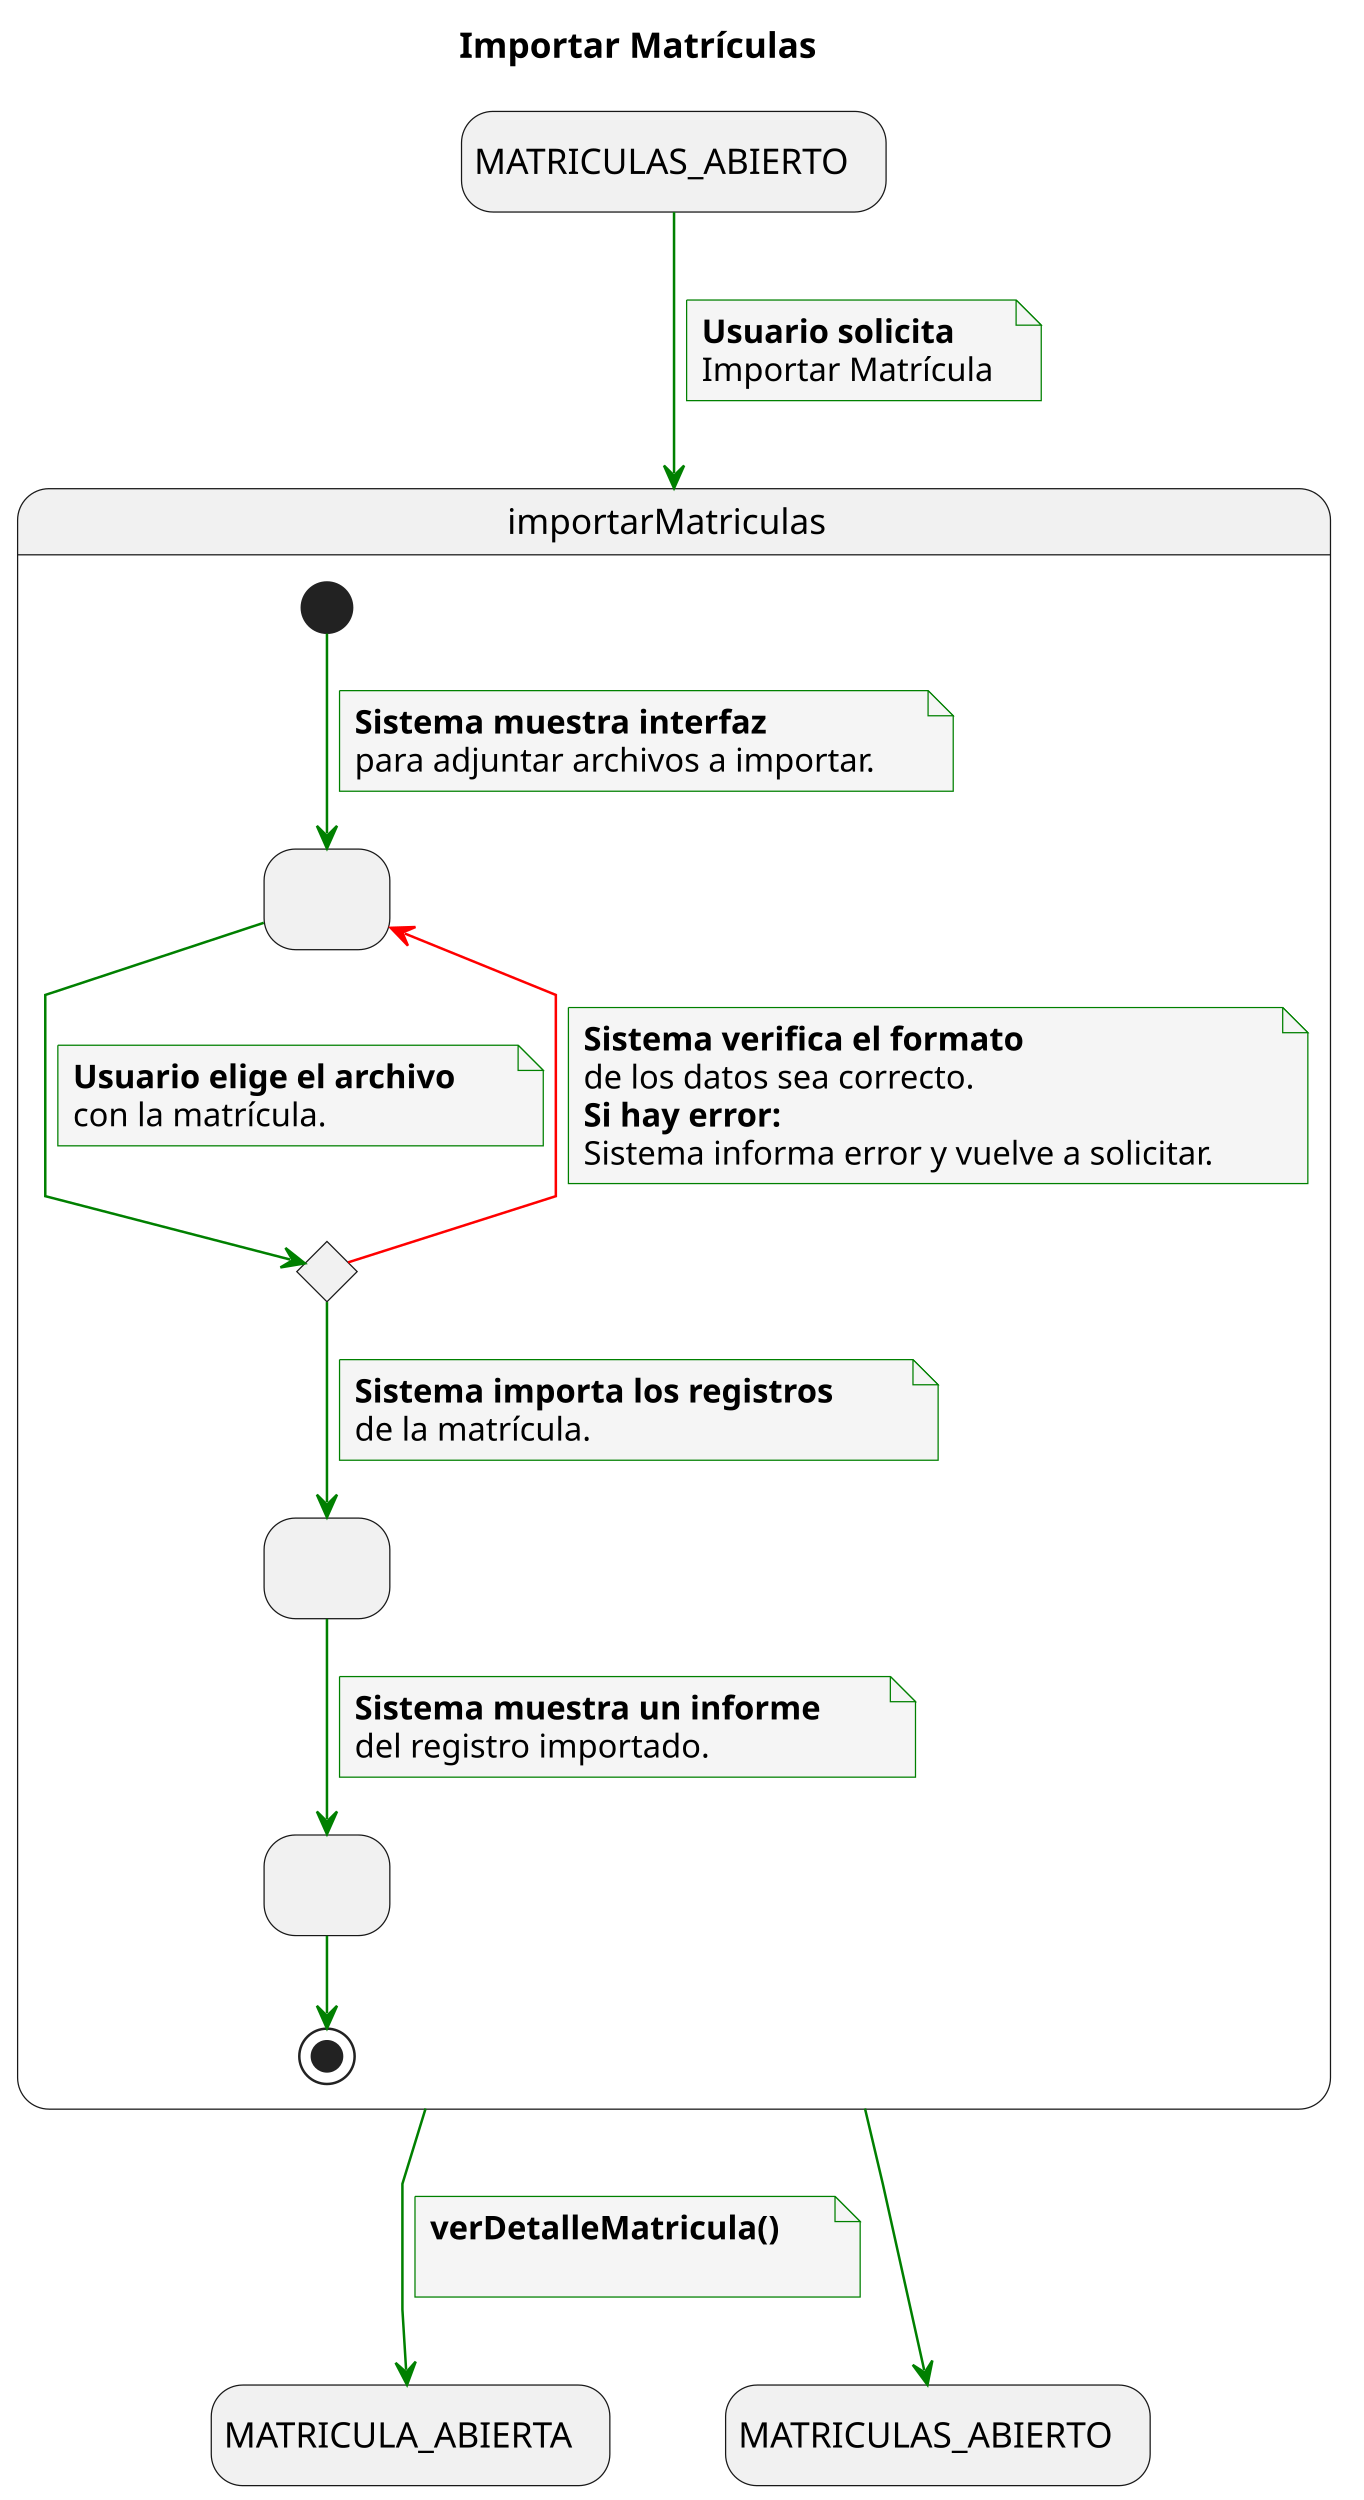
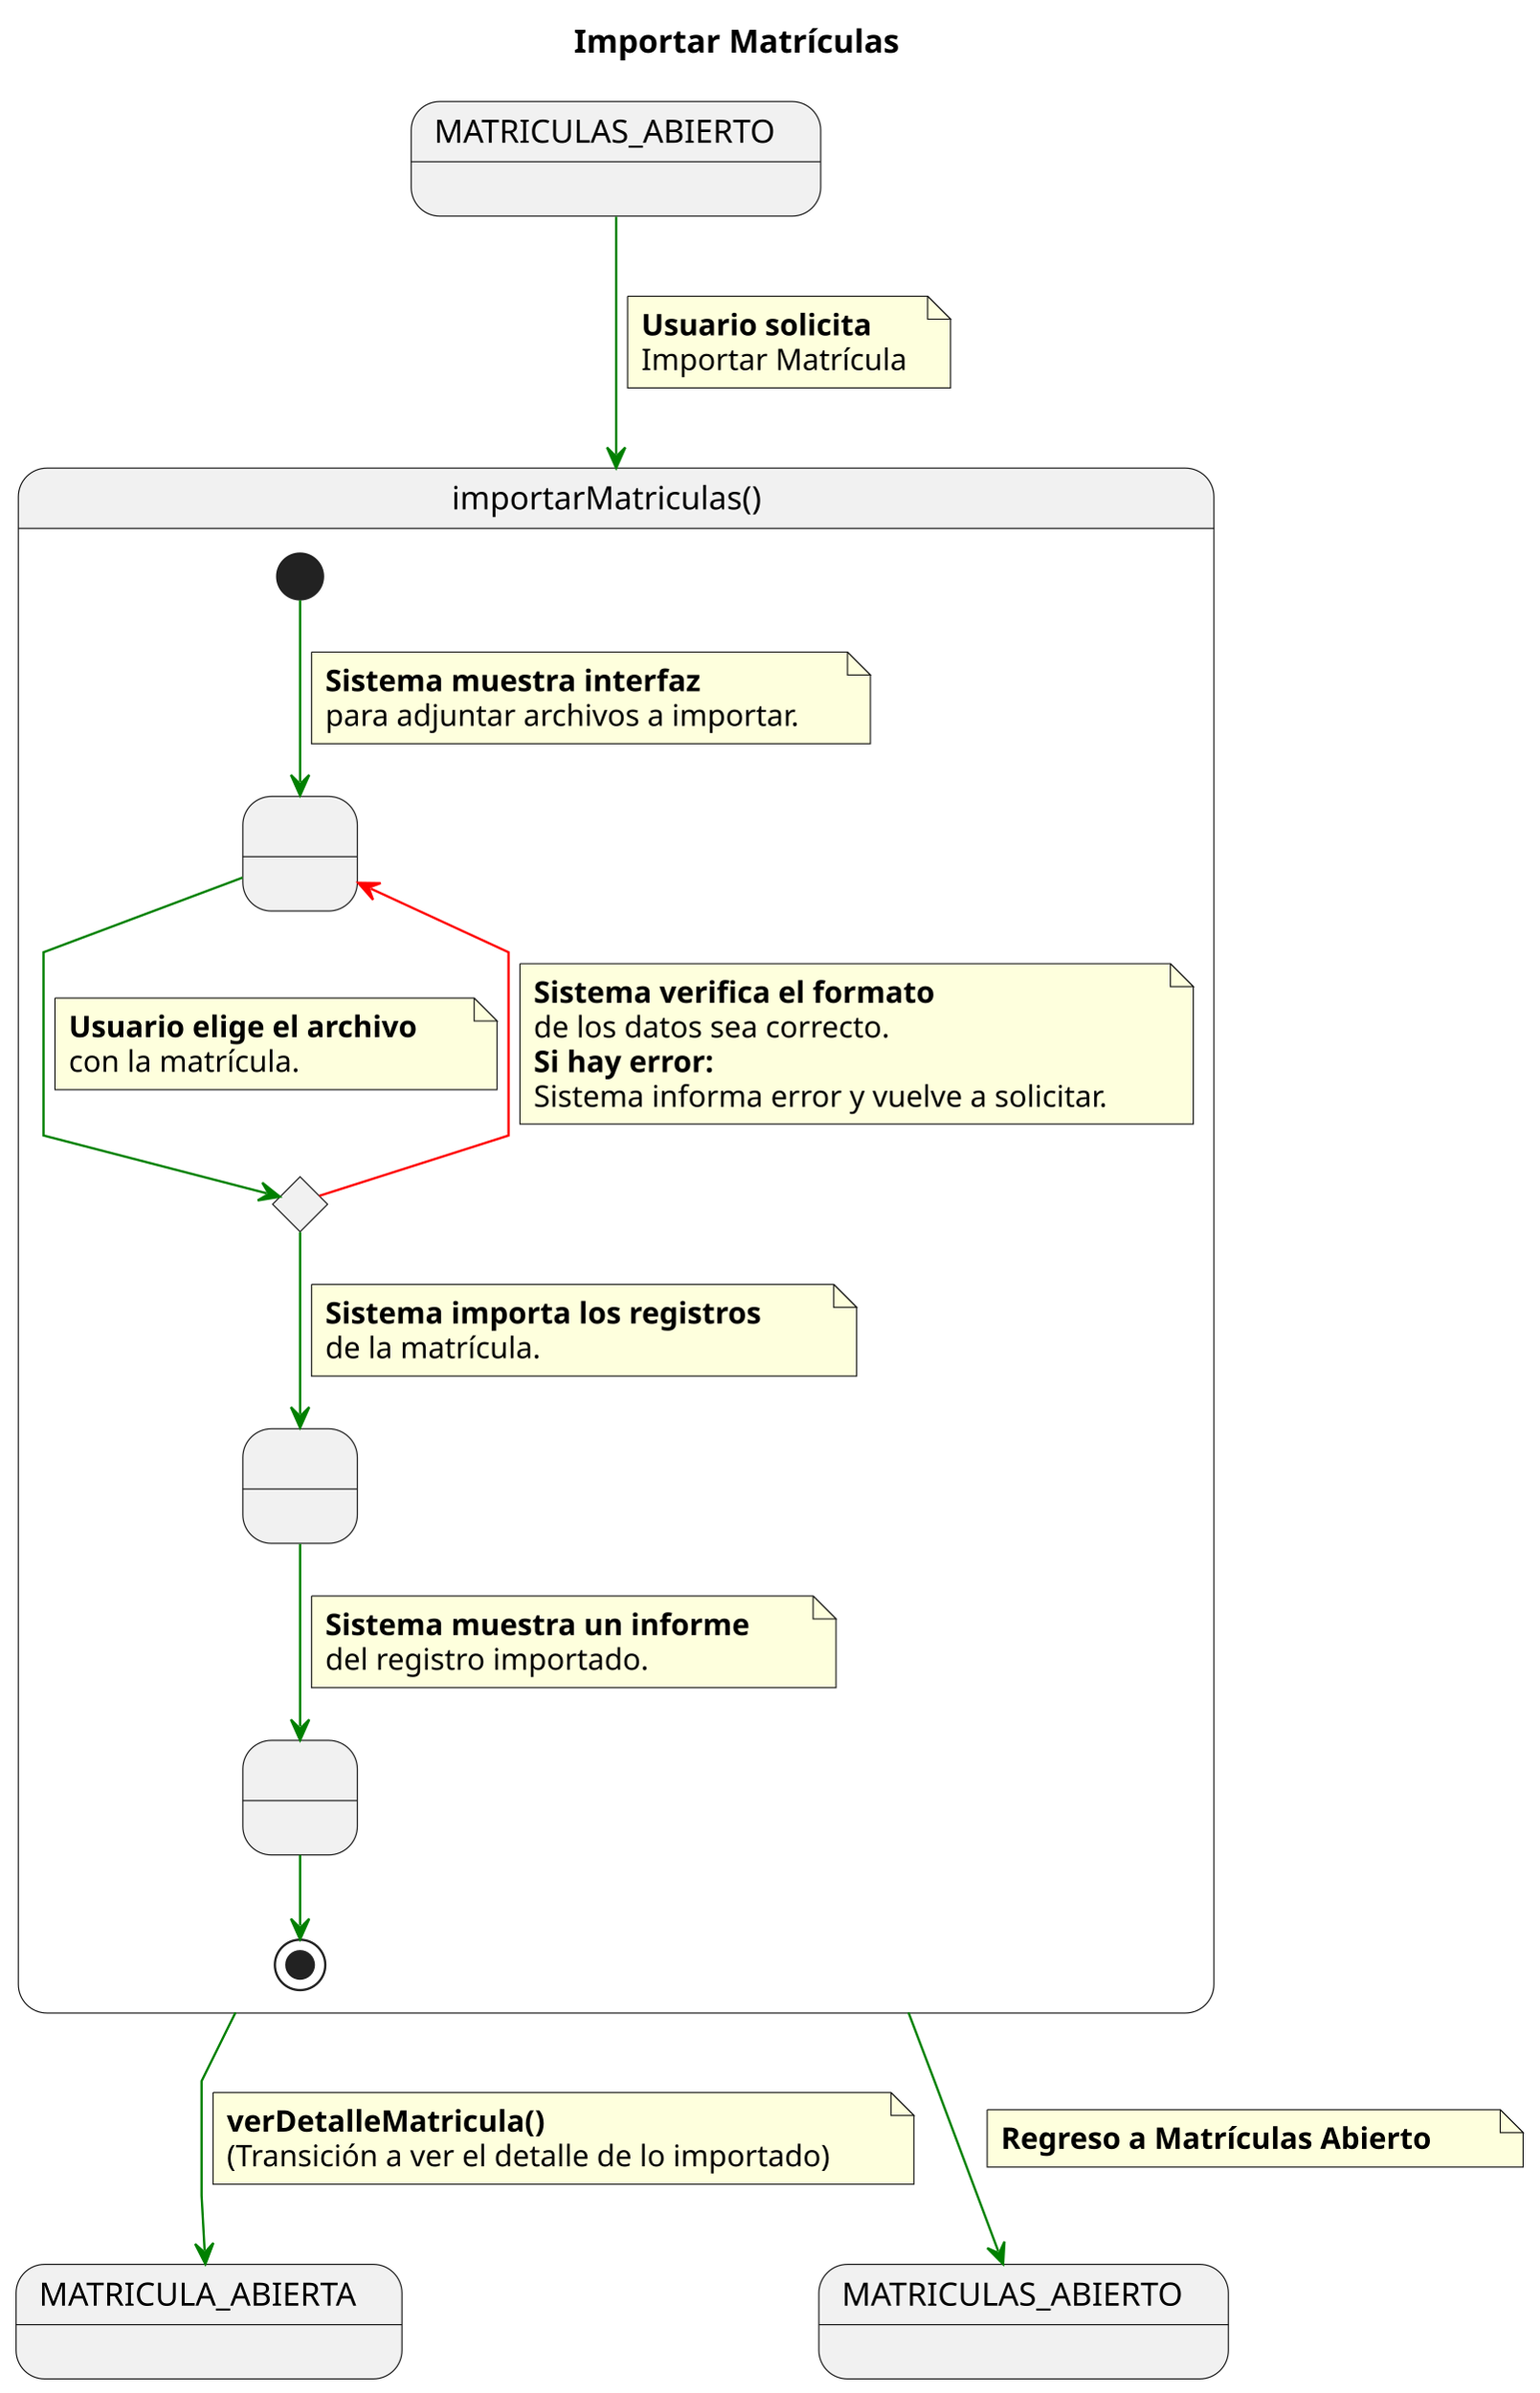
- <svg xmlns="http://www.w3.org/2000/svg" contentStyleType="text/css" data-diagram-type="STATE" height="994px" preserveAspectRatio="none" style="width:542px;height:994px;background:#FFFFFF;" version="1.1" viewBox="0 0 542 994" width="542px" zoomAndPan="magnify">
+ <svg xmlns="http://www.w3.org/2000/svg" contentStyleType="text/css" data-diagram-type="STATE" height="1044px" preserveAspectRatio="none" style="width:672px;height:1044px;background:#FFFFFF;" version="1.1" viewBox="0 0 672 1044" width="672px" zoomAndPan="magnify">
  <defs />
  <g>
    <g class="title" data-source-line="1">
-       <text fill="#000000" font-family="sans-serif" font-size="14" font-weight="bold" lengthAdjust="spacing" textLength="156.878" x="182.561" y="22.995">Importar Matrículas</text>
+       <text fill="#000000" font-family="sans-serif" font-size="14" font-weight="bold" lengthAdjust="spacing" textLength="156.878" x="250.561" y="22.995">Importar Matrículas</text>
    </g>
-     <rect fill="#F1F1F1" height="40" rx="12.5" ry="12.5" style="stroke:#181818;stroke-width:0.5;" width="168.806" x="183.5" y="44.297" />
-     <text fill="#000000" font-family="sans-serif" font-size="14" lengthAdjust="spacing" textLength="158.806" x="188.5" y="69.144">MATRICULAS_ABIERTO</text>
-     <rect fill="#F1F1F1" height="40" rx="12.5" ry="12.5" style="stroke:#181818;stroke-width:0.5;" width="158.477" x="84" y="948.297" />
-     <text fill="#000000" font-family="sans-serif" font-size="14" lengthAdjust="spacing" textLength="148.477" x="89" y="973.144">MATRICULA_ABIERTA</text>
-     <rect fill="#F1F1F1" height="40" rx="12.5" ry="12.5" style="stroke:#181818;stroke-width:0.5;" width="168.806" x="288.5" y="948.297" />
-     <text fill="#000000" font-family="sans-serif" font-size="14" lengthAdjust="spacing" textLength="158.806" x="293.5" y="973.144">MATRICULAS_ABIERTO</text>
-     <path d="M19.5,194.297 L516.5,194.297 A12.5,12.5 0 0 1 529,206.797 L529,220.594 L7,220.594 L7,206.797 A12.5,12.5 0 0 1 19.5,194.297" fill="#F1F1F1" />
-     <rect fill="none" height="644.297" rx="12.5" ry="12.5" style="stroke:#181818;stroke-width:0.5;" width="522" x="7" y="194.297" />
-     <line style="stroke:#181818;stroke-width:0.5;" x1="7" x2="529" y1="220.594" y2="220.594" />
-     <text fill="#000000" font-family="sans-serif" font-size="14" lengthAdjust="spacing" textLength="132.685" x="201.657" y="212.292">importarMatriculas</text>
-     <rect fill="#F1F1F1" height="40" rx="12.5" ry="12.5" style="stroke:#181818;stroke-width:0.5;" width="50" x="105" y="337.594" />
-     <text fill="#000000" font-family="sans-serif" font-size="14" lengthAdjust="spacing" textLength="4.45" x="127.775" y="362.44"> </text>
+     <g id="startState">
+       <rect fill="#F1F1F1" height="50" rx="12.5" ry="12.5" style="stroke:#181818;stroke-width:0.5;" width="178.806" x="179.5" y="44.297" />
+       <line style="stroke:#181818;stroke-width:0.5;" x1="179.5" x2="358.306" y1="70.594" y2="70.594" />
+       <text fill="#000000" font-family="sans-serif" font-size="14" lengthAdjust="spacing" textLength="158.806" x="189.5" y="62.292">MATRICULAS_ABIERTO</text>
+     </g>
+     <g id="endState1">
+       <rect fill="#F1F1F1" height="50" rx="12.5" ry="12.5" style="stroke:#181818;stroke-width:0.5;" width="168.477" x="7" y="988.297" />
+       <line style="stroke:#181818;stroke-width:0.5;" x1="7" x2="175.477" y1="1014.594" y2="1014.594" />
+       <text fill="#000000" font-family="sans-serif" font-size="14" lengthAdjust="spacing" textLength="148.477" x="17" y="1006.292">MATRICULA_ABIERTA</text>
+     </g>
+     <g id="endState2">
+       <rect fill="#F1F1F1" height="50" rx="12.5" ry="12.5" style="stroke:#181818;stroke-width:0.5;" width="178.806" x="357.5" y="988.297" />
+       <line style="stroke:#181818;stroke-width:0.5;" x1="357.5" x2="536.306" y1="1014.594" y2="1014.594" />
+       <text fill="#000000" font-family="sans-serif" font-size="14" lengthAdjust="spacing" textLength="158.806" x="367.5" y="1006.292">MATRICULAS_ABIERTO</text>
+     </g>
+     <path d="M20.5,204.297 L517.5,204.297 A12.5,12.5 0 0 1 530,216.797 L530,230.594 L8,230.594 L8,216.797 A12.5,12.5 0 0 1 20.5,204.297" fill="#F1F1F1" />
+     <rect fill="none" height="674.297" rx="12.5" ry="12.5" style="stroke:#181818;stroke-width:0.5;" width="522" x="8" y="204.297" />
+     <line style="stroke:#181818;stroke-width:0.5;" x1="8" x2="530" y1="230.594" y2="230.594" />
+     <text fill="#000000" font-family="sans-serif" font-size="14" lengthAdjust="spacing" textLength="143.609" x="197.195" y="222.292">importarMatriculas()</text>
+     <g id="importarMatriculas.SolicitudArchivo">
+       <rect fill="#F1F1F1" height="50" rx="12.5" ry="12.5" style="stroke:#181818;stroke-width:0.5;" width="50" x="106" y="347.594" />
+       <line style="stroke:#181818;stroke-width:0.5;" x1="106" x2="156" y1="373.891" y2="373.891" />
+       <text fill="#000000" font-family="sans-serif" font-size="14" lengthAdjust="spacing" textLength="4.45" x="128.775" y="365.589"> </text>
+     </g>
    <g class="entity" data-entity="ValidarFormato" data-uid="ent0007" id="entity_ValidarFormato">
-       <polygon fill="#F1F1F1" points="130,493.594,142,505.594,130,517.594,118,505.594,130,493.594" style="stroke:#181818;stroke-width:0.5;" />
+       <polygon fill="#F1F1F1" points="131,513.594,143,525.594,131,537.594,119,525.594,131,513.594" style="stroke:#181818;stroke-width:0.5;" />
    </g>
-     <rect fill="#F1F1F1" height="40" rx="12.5" ry="12.5" style="stroke:#181818;stroke-width:0.5;" width="50" x="105" y="603.594" />
-     <text fill="#000000" font-family="sans-serif" font-size="14" lengthAdjust="spacing" textLength="4.45" x="127.775" y="628.44"> </text>
-     <rect fill="#F1F1F1" height="40" rx="12.5" ry="12.5" style="stroke:#181818;stroke-width:0.5;" width="50" x="105" y="729.594" />
-     <text fill="#000000" font-family="sans-serif" font-size="14" lengthAdjust="spacing" textLength="4.45" x="127.775" y="754.44"> </text>
-     <ellipse cx="130" cy="241.594" fill="#222222" rx="10" ry="10" style="stroke:#222222;stroke-width:1;" />
-     <ellipse cx="130" cy="817.594" fill="none" rx="11" ry="11" style="stroke:#222222;stroke-width:1;" />
-     <ellipse cx="130" cy="817.594" fill="#222222" rx="6" ry="6" style="stroke:#222222;stroke-width:1;" />
-     <g class="link" data-entity-1=".start.importarMatriculas" data-entity-2="SolicitudArchivo" data-source-line="28" data-uid="lnk4" id="link_.start.importarMatriculas_SolicitudArchivo">
-       <path d="M130,251.924 C130,270.534 130,306.614 130,331.374" fill="none" id="*start*importarMatriculas-to-SolicitudArchivo" style="stroke:#008000;stroke-width:1;" />
-       <polygon fill="#008000" points="130,337.374,134,328.374,130,332.374,126,328.374,130,337.374" style="stroke:#008000;stroke-width:1;" />
-       <path d="M135,274.594 L135,314.594 L379,314.594 L379,284.594 L369,274.594 L135,274.594" fill="#F5F5F5" style="stroke:#008000;stroke-width:0.5;" />
-       <path d="M369,274.594 L369,284.594 L379,284.594 L369,274.594" fill="#F5F5F5" style="stroke:#008000;stroke-width:0.5;" />
-       <text fill="#000000" font-family="sans-serif" font-size="13" font-weight="bold" lengthAdjust="spacing" textLength="185.859" x="141" y="291.661">Sistema muestra interfaz</text>
-       <text fill="#000000" font-family="sans-serif" font-size="13" lengthAdjust="spacing" textLength="223.837" x="141" y="306.793">para adjuntar archivos a importar.</text>
+     <g id="importarMatriculas.ImportarRegistros">
+       <rect fill="#F1F1F1" height="50" rx="12.5" ry="12.5" style="stroke:#181818;stroke-width:0.5;" width="50" x="106" y="623.594" />
+       <line style="stroke:#181818;stroke-width:0.5;" x1="106" x2="156" y1="649.891" y2="649.891" />
+       <text fill="#000000" font-family="sans-serif" font-size="14" lengthAdjust="spacing" textLength="4.45" x="128.775" y="641.589"> </text>
    </g>
-     <g class="link" data-entity-1="SolicitudArchivo" data-entity-2="ValidarFormato" data-source-line="35" data-uid="lnk5" id="link_SolicitudArchivo_ValidarFormato">
-       <path d="M104.87,366.894 C71.84,377.804 18,395.594 18,395.594 C18,395.594 18,475.594 18,475.594 C18,475.594 89.001,493.981 115.401,500.811" fill="none" id="SolicitudArchivo-to-ValidarFormato" style="stroke:#008000;stroke-width:1;" />
-       <polygon fill="#008000" points="121.21,502.314,113.499,496.187,116.369,501.061,111.495,503.932,121.21,502.314" style="stroke:#008000;stroke-width:1;" />
-       <path d="M23,415.594 L23,455.594 L216,455.594 L216,425.594 L206,415.594 L23,415.594" fill="#F5F5F5" style="stroke:#008000;stroke-width:0.5;" />
-       <path d="M206,415.594 L206,425.594 L216,425.594 L206,415.594" fill="#F5F5F5" style="stroke:#008000;stroke-width:0.5;" />
-       <text fill="#000000" font-family="sans-serif" font-size="13" font-weight="bold" lengthAdjust="spacing" textLength="172.828" x="29" y="432.661">Usuario elige el archivo</text>
-       <text fill="#000000" font-family="sans-serif" font-size="13" lengthAdjust="spacing" textLength="108.964" x="29" y="447.793">con la matrícula.</text>
+     <g id="importarMatriculas.MostrarInforme">
+       <rect fill="#F1F1F1" height="50" rx="12.5" ry="12.5" style="stroke:#181818;stroke-width:0.5;" width="50" x="106" y="759.594" />
+       <line style="stroke:#181818;stroke-width:0.5;" x1="106" x2="156" y1="785.891" y2="785.891" />
+       <text fill="#000000" font-family="sans-serif" font-size="14" lengthAdjust="spacing" textLength="4.45" x="128.775" y="777.589"> </text>
    </g>
-     <g class="link" data-entity-1="ValidarFormato" data-entity-2="SolicitudArchivo" data-source-line="42" data-uid="lnk6" id="link_ValidarFormato_SolicitudArchivo">
-       <path d="M138.4,501.914 C160.93,494.734 221,475.594 221,475.594 C221,475.594 221,395.594 221,395.594 C221,395.594 187.828,382.103 160.909,371.163" fill="none" id="ValidarFormato-to-SolicitudArchivo" style="stroke:#FF0000;stroke-width:1;" />
-       <polygon fill="#FF0000" points="155.35,368.904,162.182,375.998,159.982,370.786,165.194,368.587,155.35,368.904" style="stroke:#FF0000;stroke-width:1;" />
-       <path d="M226,400.594 L226,470.594 L520,470.594 L520,410.594 L510,400.594 L226,400.594" fill="#F5F5F5" style="stroke:#008000;stroke-width:0.5;" />
-       <path d="M510,400.594 L510,410.594 L520,410.594 L510,400.594" fill="#F5F5F5" style="stroke:#008000;stroke-width:0.5;" />
-       <text fill="#000000" font-family="sans-serif" font-size="13" font-weight="bold" lengthAdjust="spacing" textLength="198.967" x="232" y="417.661">Sistema verifica el formato</text>
-       <text fill="#000000" font-family="sans-serif" font-size="13" lengthAdjust="spacing" textLength="168.016" x="232" y="432.793">de los datos sea correcto.</text>
-       <text fill="#000000" font-family="sans-serif" font-size="13" font-weight="bold" lengthAdjust="spacing" textLength="91.552" x="232" y="447.926">Si hay error:</text>
-       <text fill="#000000" font-family="sans-serif" font-size="13" lengthAdjust="spacing" textLength="273.641" x="232" y="463.059">Sistema informa error y vuelve a solicitar.</text>
+     <ellipse cx="131" cy="251.594" fill="#222222" rx="10" ry="10" style="stroke:#222222;stroke-width:1;" />
+     <ellipse cx="131" cy="857.594" fill="none" rx="11" ry="11" style="stroke:#222222;stroke-width:1;" />
+     <ellipse cx="131" cy="857.594" fill="#222222" rx="6" ry="6" style="stroke:#222222;stroke-width:1;" />
+     <g class="link" data-entity-1=".start.importarMatriculas" data-entity-2="SolicitudArchivo" data-source-line="22" data-uid="lnk4" id="link_.start.importarMatriculas_SolicitudArchivo">
+       <path d="M131,261.934 C131,280.124 131,314.834 131,341.204" fill="none" id="*start*importarMatriculas-to-SolicitudArchivo" style="stroke:#008000;stroke-width:1;" />
+       <polygon fill="#008000" points="131,347.204,135,338.204,131,342.204,127,338.204,131,347.204" style="stroke:#008000;stroke-width:1;" />
+       <path d="M136,284.594 L136,324.594 L380,324.594 L380,294.594 L370,284.594 L136,284.594" fill="#FEFFDD" style="stroke:#181818;stroke-width:0.5;" />
+       <path d="M370,284.594 L370,294.594 L380,294.594 L370,284.594" fill="#FEFFDD" style="stroke:#181818;stroke-width:0.5;" />
+       <text fill="#000000" font-family="sans-serif" font-size="13" font-weight="bold" lengthAdjust="spacing" textLength="185.859" x="142" y="301.661">Sistema muestra interfaz</text>
+       <text fill="#000000" font-family="sans-serif" font-size="13" lengthAdjust="spacing" textLength="223.837" x="142" y="316.793">para adjuntar archivos a importar.</text>
    </g>
-     <g class="link" data-entity-1="ValidarFormato" data-entity-2="ImportarRegistros" data-source-line="51" data-uid="lnk7" id="link_ValidarFormato_ImportarRegistros">
-       <path d="M130,517.714 C130,537.454 130,572.814 130,597.284" fill="none" id="ValidarFormato-to-ImportarRegistros" style="stroke:#008000;stroke-width:1;" />
-       <polygon fill="#008000" points="130,603.284,134,594.284,130,598.284,126,594.284,130,603.284" style="stroke:#008000;stroke-width:1;" />
-       <path d="M135,540.594 L135,580.594 L373,580.594 L373,550.594 L363,540.594 L135,540.594" fill="#F5F5F5" style="stroke:#008000;stroke-width:0.5;" />
-       <path d="M363,540.594 L363,550.594 L373,550.594 L363,540.594" fill="#F5F5F5" style="stroke:#008000;stroke-width:0.5;" />
-       <text fill="#000000" font-family="sans-serif" font-size="13" font-weight="bold" lengthAdjust="spacing" textLength="217.268" x="141" y="557.661">Sistema importa los registros</text>
-       <text fill="#000000" font-family="sans-serif" font-size="13" lengthAdjust="spacing" textLength="101.874" x="141" y="572.793">de la matrícula.</text>
+     <g class="link" data-entity-1="SolicitudArchivo" data-entity-2="ValidarFormato" data-source-line="29" data-uid="lnk5" id="link_SolicitudArchivo_ValidarFormato">
+       <path d="M105.87,383.024 C72.84,395.404 19,415.594 19,415.594 C19,415.594 19,495.594 19,495.594 C19,495.594 90.001,513.981 116.401,520.811" fill="none" id="SolicitudArchivo-to-ValidarFormato" style="stroke:#008000;stroke-width:1;" />
+       <polygon fill="#008000" points="122.21,522.314,114.499,516.187,117.369,521.061,112.495,523.932,122.21,522.314" style="stroke:#008000;stroke-width:1;" />
+       <path d="M24,435.594 L24,475.594 L217,475.594 L217,445.594 L207,435.594 L24,435.594" fill="#FEFFDD" style="stroke:#181818;stroke-width:0.5;" />
+       <path d="M207,435.594 L207,445.594 L217,445.594 L207,435.594" fill="#FEFFDD" style="stroke:#181818;stroke-width:0.5;" />
+       <text fill="#000000" font-family="sans-serif" font-size="13" font-weight="bold" lengthAdjust="spacing" textLength="172.828" x="30" y="452.661">Usuario elige el archivo</text>
+       <text fill="#000000" font-family="sans-serif" font-size="13" lengthAdjust="spacing" textLength="108.964" x="30" y="467.793">con la matrícula.</text>
    </g>
-     <g class="link" data-entity-1="ImportarRegistros" data-entity-2="MostrarInforme" data-source-line="59" data-uid="lnk8" id="link_ImportarRegistros_MostrarInforme">
-       <path d="M130,643.694 C130,666.934 130,699.934 130,723.264" fill="none" id="ImportarRegistros-to-MostrarInforme" style="stroke:#008000;stroke-width:1;" />
-       <polygon fill="#008000" points="130,729.264,134,720.264,130,724.264,126,720.264,130,729.264" style="stroke:#008000;stroke-width:1;" />
-       <path d="M135,666.594 L135,706.594 L364,706.594 L364,676.594 L354,666.594 L135,666.594" fill="#F5F5F5" style="stroke:#008000;stroke-width:0.5;" />
-       <path d="M354,666.594 L354,676.594 L364,676.594 L354,666.594" fill="#F5F5F5" style="stroke:#008000;stroke-width:0.5;" />
-       <text fill="#000000" font-family="sans-serif" font-size="13" font-weight="bold" lengthAdjust="spacing" textLength="208.819" x="141" y="683.661">Sistema muestra un informe</text>
-       <text fill="#000000" font-family="sans-serif" font-size="13" lengthAdjust="spacing" textLength="149.728" x="141" y="698.793">del registro importado.</text>
+     <g class="link" data-entity-1="ValidarFormato" data-entity-2="SolicitudArchivo" data-source-line="36" data-uid="lnk6" id="link_ValidarFormato_SolicitudArchivo">
+       <path d="M139.4,521.914 C161.93,514.734 222,495.594 222,495.594 C222,495.594 222,415.594 222,415.594 C222,415.594 188.717,400.239 161.797,387.809" fill="none" id="ValidarFormato-to-SolicitudArchivo" style="stroke:#FF0000;stroke-width:1;" />
+       <polygon fill="#FF0000" points="156.35,385.294,162.844,392.698,160.889,387.39,166.198,385.435,156.35,385.294" style="stroke:#FF0000;stroke-width:1;" />
+       <path d="M227,420.594 L227,490.594 L521,490.594 L521,430.594 L511,420.594 L227,420.594" fill="#FEFFDD" style="stroke:#181818;stroke-width:0.5;" />
+       <path d="M511,420.594 L511,430.594 L521,430.594 L511,420.594" fill="#FEFFDD" style="stroke:#181818;stroke-width:0.5;" />
+       <text fill="#000000" font-family="sans-serif" font-size="13" font-weight="bold" lengthAdjust="spacing" textLength="198.967" x="233" y="437.661">Sistema verifica el formato</text>
+       <text fill="#000000" font-family="sans-serif" font-size="13" lengthAdjust="spacing" textLength="168.016" x="233" y="452.793">de los datos sea correcto.</text>
+       <text fill="#000000" font-family="sans-serif" font-size="13" font-weight="bold" lengthAdjust="spacing" textLength="91.552" x="233" y="467.926">Si hay error:</text>
+       <text fill="#000000" font-family="sans-serif" font-size="13" lengthAdjust="spacing" textLength="273.641" x="233" y="483.059">Sistema informa error y vuelve a solicitar.</text>
    </g>
-     <g class="link" data-entity-1="MostrarInforme" data-entity-2=".end.importarMatriculas" data-source-line="67" data-uid="lnk10" id="link_MostrarInforme_.end.importarMatriculas">
-       <path d="M130,769.684 C130,781.714 130,790.764 130,800.524" fill="none" id="MostrarInforme-to-*end*importarMatriculas" style="stroke:#008000;stroke-width:1;" />
-       <polygon fill="#008000" points="130,806.524,134,797.524,130,801.524,126,797.524,130,806.524" style="stroke:#008000;stroke-width:1;" />
+     <g class="link" data-entity-1="ValidarFormato" data-entity-2="ImportarRegistros" data-source-line="45" data-uid="lnk7" id="link_ValidarFormato_ImportarRegistros">
+       <path d="M131,537.764 C131,557.064 131,591.114 131,617.144" fill="none" id="ValidarFormato-to-ImportarRegistros" style="stroke:#008000;stroke-width:1;" />
+       <polygon fill="#008000" points="131,623.144,135,614.144,131,618.144,127,614.144,131,623.144" style="stroke:#008000;stroke-width:1;" />
+       <path d="M136,560.594 L136,600.594 L374,600.594 L374,570.594 L364,560.594 L136,560.594" fill="#FEFFDD" style="stroke:#181818;stroke-width:0.5;" />
+       <path d="M364,560.594 L364,570.594 L374,570.594 L364,560.594" fill="#FEFFDD" style="stroke:#181818;stroke-width:0.5;" />
+       <text fill="#000000" font-family="sans-serif" font-size="13" font-weight="bold" lengthAdjust="spacing" textLength="217.268" x="142" y="577.661">Sistema importa los registros</text>
+       <text fill="#000000" font-family="sans-serif" font-size="13" lengthAdjust="spacing" textLength="101.874" x="142" y="592.793">de la matrícula.</text>
    </g>
-     <g class="link" data-entity-1="startState" data-entity-2="importarMatriculas" data-source-line="17" data-uid="lnk2" id="link_startState_importarMatriculas">
-       <path d="M268,84.347 C268,106.757 268,140.967 268,188.107" fill="none" id="startState-to-importarMatriculas" style="stroke:#008000;stroke-width:1;" />
-       <polygon fill="#008000" points="268,194.107,272,185.107,268,189.107,264,185.107,268,194.107" style="stroke:#008000;stroke-width:1;" />
-       <path d="M273,119.297 L273,159.297 L414,159.297 L414,129.297 L404,119.297 L273,119.297" fill="#F5F5F5" style="stroke:#008000;stroke-width:0.5;" />
-       <path d="M404,119.297 L404,129.297 L414,129.297 L404,119.297" fill="#F5F5F5" style="stroke:#008000;stroke-width:0.5;" />
-       <text fill="#000000" font-family="sans-serif" font-size="13" font-weight="bold" lengthAdjust="spacing" textLength="113.376" x="279" y="136.364">Usuario solicita</text>
-       <text fill="#000000" font-family="sans-serif" font-size="13" lengthAdjust="spacing" textLength="120.79" x="279" y="151.497">Importar Matrícula</text>
+     <g class="link" data-entity-1="ImportarRegistros" data-entity-2="MostrarInforme" data-source-line="52" data-uid="lnk8" id="link_ImportarRegistros_MostrarInforme">
+       <path d="M131,673.864 C131,698.144 131,729.284 131,753.504" fill="none" id="ImportarRegistros-to-MostrarInforme" style="stroke:#008000;stroke-width:1;" />
+       <polygon fill="#008000" points="131,759.504,135,750.504,131,754.504,127,750.504,131,759.504" style="stroke:#008000;stroke-width:1;" />
+       <path d="M136,696.594 L136,736.594 L365,736.594 L365,706.594 L355,696.594 L136,696.594" fill="#FEFFDD" style="stroke:#181818;stroke-width:0.5;" />
+       <path d="M355,696.594 L355,706.594 L365,706.594 L355,696.594" fill="#FEFFDD" style="stroke:#181818;stroke-width:0.5;" />
+       <text fill="#000000" font-family="sans-serif" font-size="13" font-weight="bold" lengthAdjust="spacing" textLength="208.819" x="142" y="713.661">Sistema muestra un informe</text>
+       <text fill="#000000" font-family="sans-serif" font-size="13" lengthAdjust="spacing" textLength="149.728" x="142" y="728.793">del registro importado.</text>
    </g>
-     <g class="link" data-entity-1="importarMatriculas" data-entity-2="endState1" data-source-line="71" data-uid="lnk11" id="link_importarMatriculas_endState1">
-       <path d="M169.21,838.367 C163.49,856.967 160,868.297 160,868.297 C160,868.297 160,918.297 160,918.297 C160,918.297 160.624,928.468 161.464,942.228" fill="none" id="importarMatriculas-to-endState1" style="stroke:#008000;stroke-width:1;" />
-       <polygon fill="#008000" points="161.83,948.217,165.274,938.99,161.525,943.226,157.289,939.477,161.83,948.217" style="stroke:#008000;stroke-width:1;" />
-       <path d="M165,873.297 L165,913.297 L342,913.297 L342,883.297 L332,873.297 L165,873.297" fill="#F5F5F5" style="stroke:#008000;stroke-width:0.5;" />
-       <path d="M332,873.297 L332,883.297 L342,883.297 L332,873.297" fill="#F5F5F5" style="stroke:#008000;stroke-width:0.5;" />
-       <text fill="#000000" font-family="sans-serif" font-size="13" font-weight="bold" lengthAdjust="spacing" textLength="156.889" x="171" y="890.364">verDetalleMatricula()</text>
-       <text fill="#000000" font-family="sans-serif" font-size="13" lengthAdjust="spacing" textLength="4.132" x="171" y="905.497"> </text>
+     <g class="link" data-entity-1="MostrarInforme" data-entity-2=".end.importarMatriculas" data-source-line="59" data-uid="lnk10" id="link_MostrarInforme_.end.importarMatriculas">
+       <path d="M131,809.634 C131,822.184 131,830.874 131,840.444" fill="none" id="MostrarInforme-to-*end*importarMatriculas" style="stroke:#008000;stroke-width:1;" />
+       <polygon fill="#008000" points="131,846.444,135,837.444,131,841.444,127,837.444,131,846.444" style="stroke:#008000;stroke-width:1;" />
    </g>
-     <g class="link" data-entity-1="importarMatriculas" data-entity-2="endState2" data-source-line="77" data-uid="lnk12" id="link_importarMatriculas_endState2">
-       <path d="M343.92,838.367 C348.32,856.967 351,868.297 351,868.297 C351,868.297 361.069,913.58 367.459,942.35" fill="none" id="importarMatriculas-to-endState2" style="stroke:#008000;stroke-width:1;" />
-       <polygon fill="#008000" points="368.76,948.207,370.713,938.554,367.676,943.326,362.904,940.288,368.76,948.207" style="stroke:#008000;stroke-width:1;" />
+     <g class="link" data-entity-1="startState" data-entity-2="importarMatriculas" data-source-line="9" data-uid="lnk2" id="link_startState_importarMatriculas">
+       <path d="M269,94.577 C269,118.547 269,152.217 269,198.277" fill="none" id="startState-to-importarMatriculas" style="stroke:#008000;stroke-width:1;" />
+       <polygon fill="#008000" points="269,204.277,273,195.277,269,199.277,265,195.277,269,204.277" style="stroke:#008000;stroke-width:1;" />
+       <path d="M274,129.297 L274,169.297 L415,169.297 L415,139.297 L405,129.297 L274,129.297" fill="#FEFFDD" style="stroke:#181818;stroke-width:0.5;" />
+       <path d="M405,129.297 L405,139.297 L415,139.297 L405,129.297" fill="#FEFFDD" style="stroke:#181818;stroke-width:0.5;" />
+       <text fill="#000000" font-family="sans-serif" font-size="13" font-weight="bold" lengthAdjust="spacing" textLength="113.376" x="280" y="146.364">Usuario solicita</text>
+       <text fill="#000000" font-family="sans-serif" font-size="13" lengthAdjust="spacing" textLength="120.79" x="280" y="161.497">Importar Matrícula</text>
+     </g>
+     <g class="link" data-entity-1="importarMatriculas" data-entity-2="endState1" data-source-line="63" data-uid="lnk11" id="link_importarMatriculas_endState1">
+       <path d="M102.81,878.347 C93.59,896.987 88,908.297 88,908.297 C88,908.297 88,958.297 88,958.297 C88,958.297 88.526,967.776 89.326,982.146" fill="none" id="importarMatriculas-to-endState1" style="stroke:#008000;stroke-width:1;" />
+       <polygon fill="#008000" points="89.66,988.137,93.153,978.928,89.382,983.145,85.166,979.373,89.66,988.137" style="stroke:#008000;stroke-width:1;" />
+       <path d="M93,913.297 L93,953.297 L399,953.297 L399,923.297 L389,913.297 L93,913.297" fill="#FEFFDD" style="stroke:#181818;stroke-width:0.5;" />
+       <path d="M389,913.297 L389,923.297 L399,923.297 L389,913.297" fill="#FEFFDD" style="stroke:#181818;stroke-width:0.5;" />
+       <text fill="#000000" font-family="sans-serif" font-size="13" font-weight="bold" lengthAdjust="spacing" textLength="156.889" x="99" y="930.364">verDetalleMatricula()</text>
+       <text fill="#000000" font-family="sans-serif" font-size="13" lengthAdjust="spacing" textLength="285.956" x="99" y="945.497">(Transición a ver el detalle de lo importado)</text>
+     </g>
+     <g class="link" data-entity-1="importarMatriculas" data-entity-2="endState2" data-source-line="69" data-uid="lnk12" id="link_importarMatriculas_endState2">
+       <path d="M396.63,878.347 C403.71,896.987 408,908.297 408,908.297 C408,908.297 424.323,951.839 435.843,982.559" fill="none" id="importarMatriculas-to-endState2" style="stroke:#008000;stroke-width:1;" />
+       <polygon fill="#008000" points="437.95,988.177,438.535,978.345,436.194,983.495,431.045,981.154,437.95,988.177" style="stroke:#008000;stroke-width:1;" />
+       <path d="M431,920.797 L431,945.797 L665,945.797 L665,930.797 L655,920.797 L431,920.797" fill="#FEFFDD" style="stroke:#181818;stroke-width:0.5;" />
+       <path d="M655,920.797 L655,930.797 L665,930.797 L655,920.797" fill="#FEFFDD" style="stroke:#181818;stroke-width:0.5;" />
+       <text fill="#000000" font-family="sans-serif" font-size="13" font-weight="bold" lengthAdjust="spacing" textLength="213.294" x="437" y="937.864">Regreso a Matrículas Abierto</text>
    </g>
  </g>
</svg>
